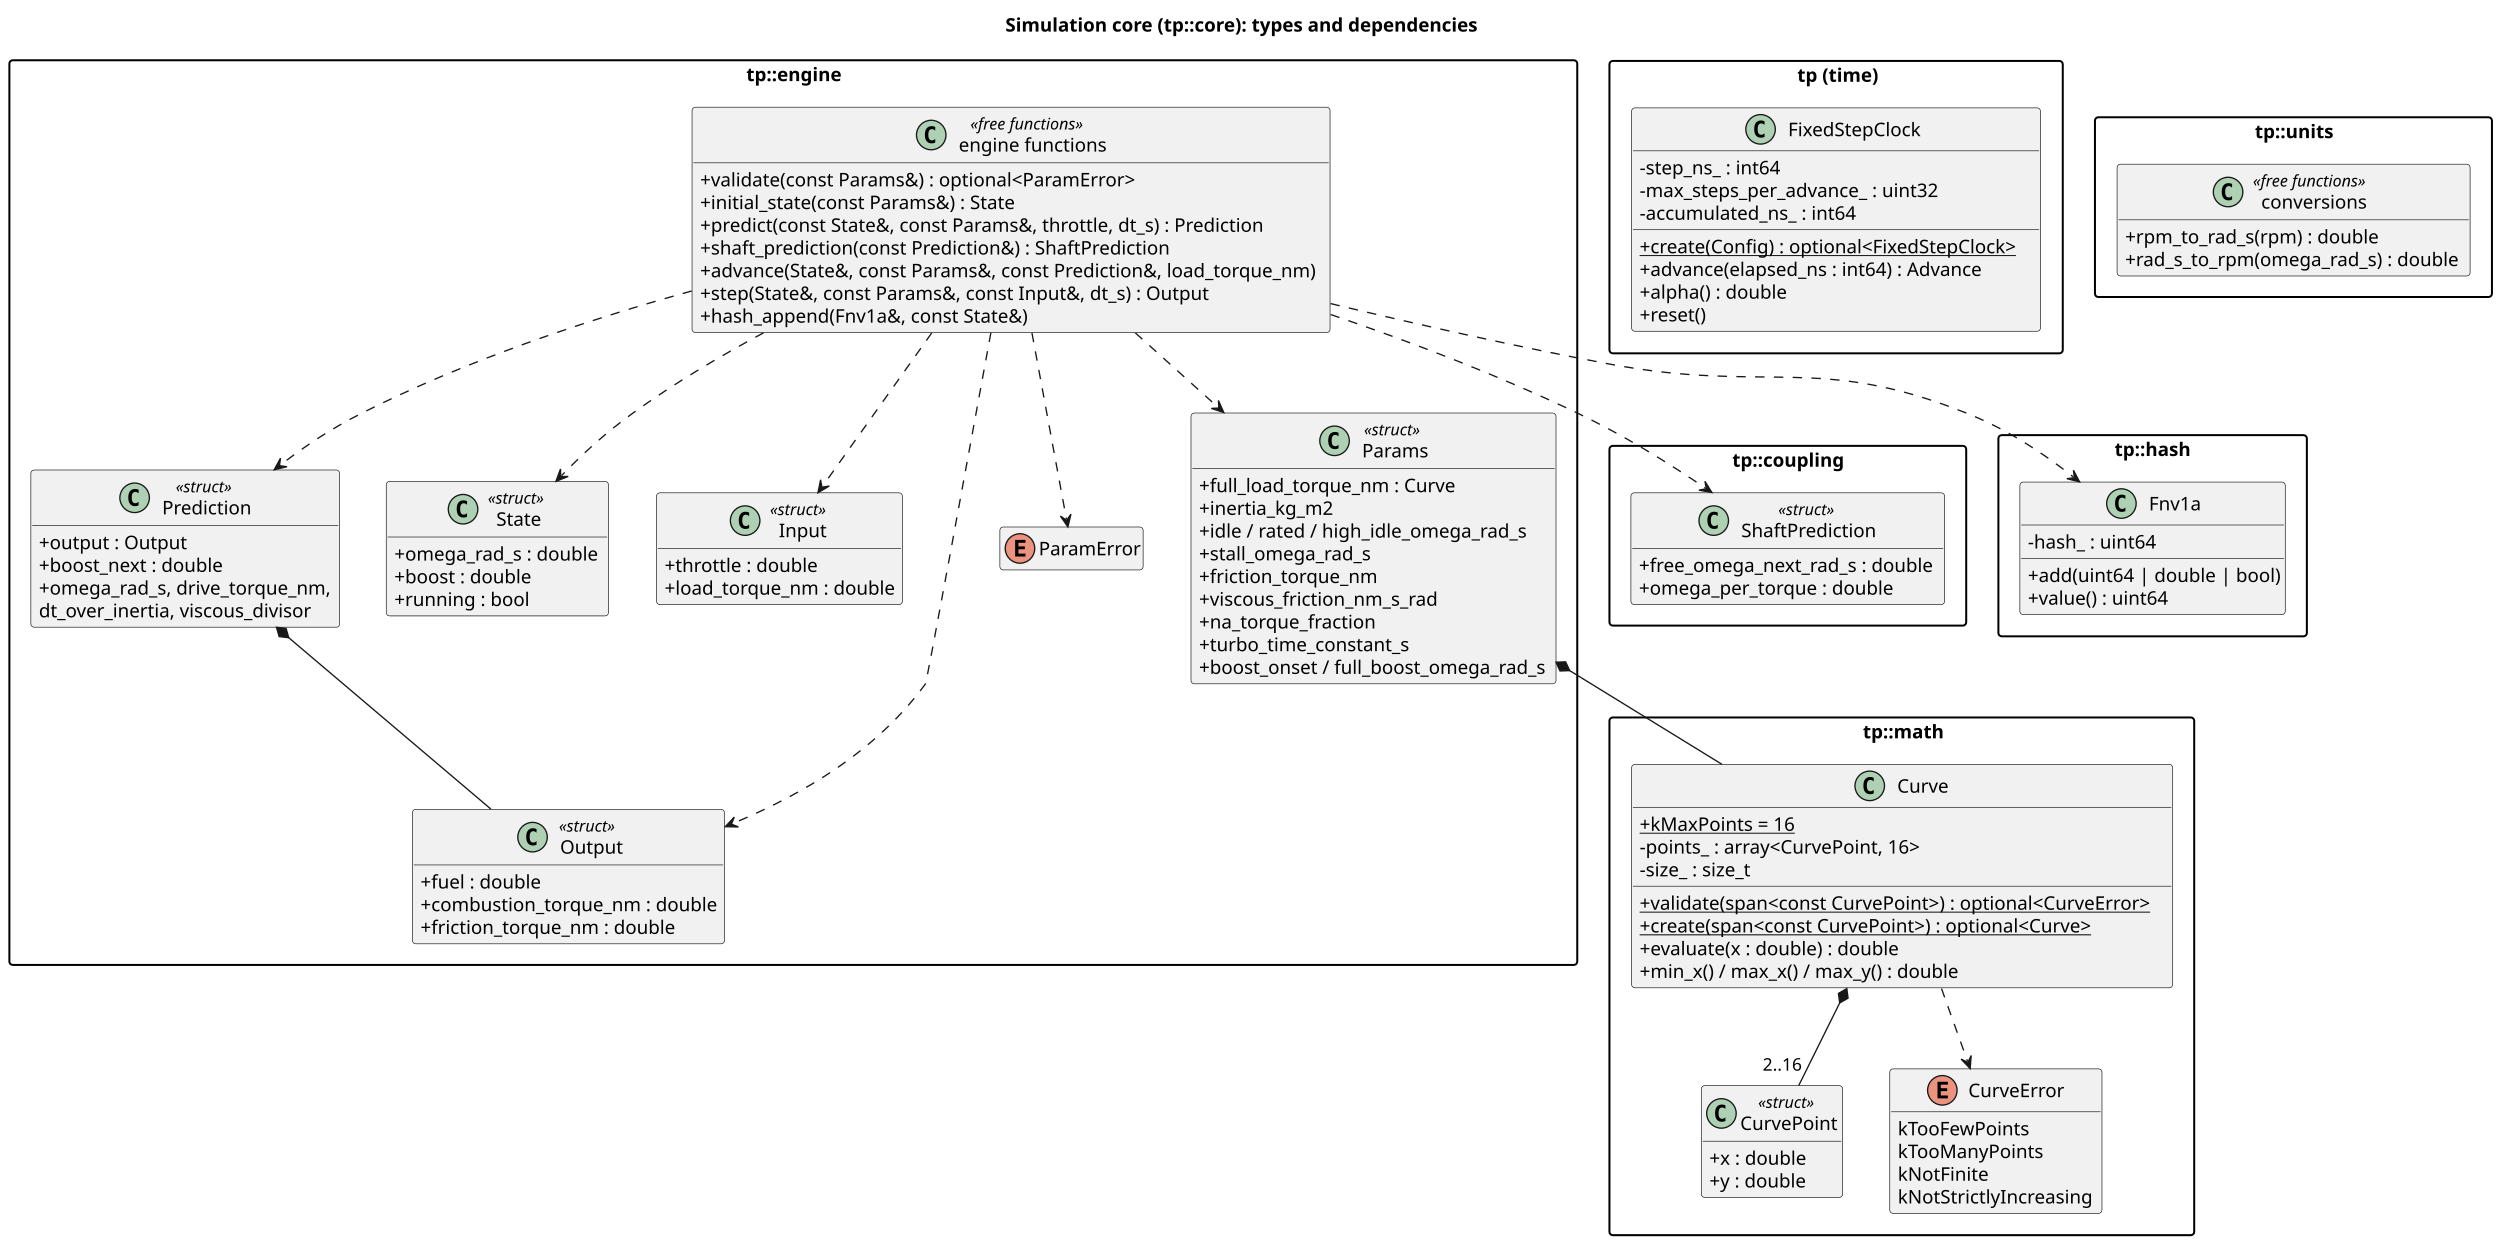
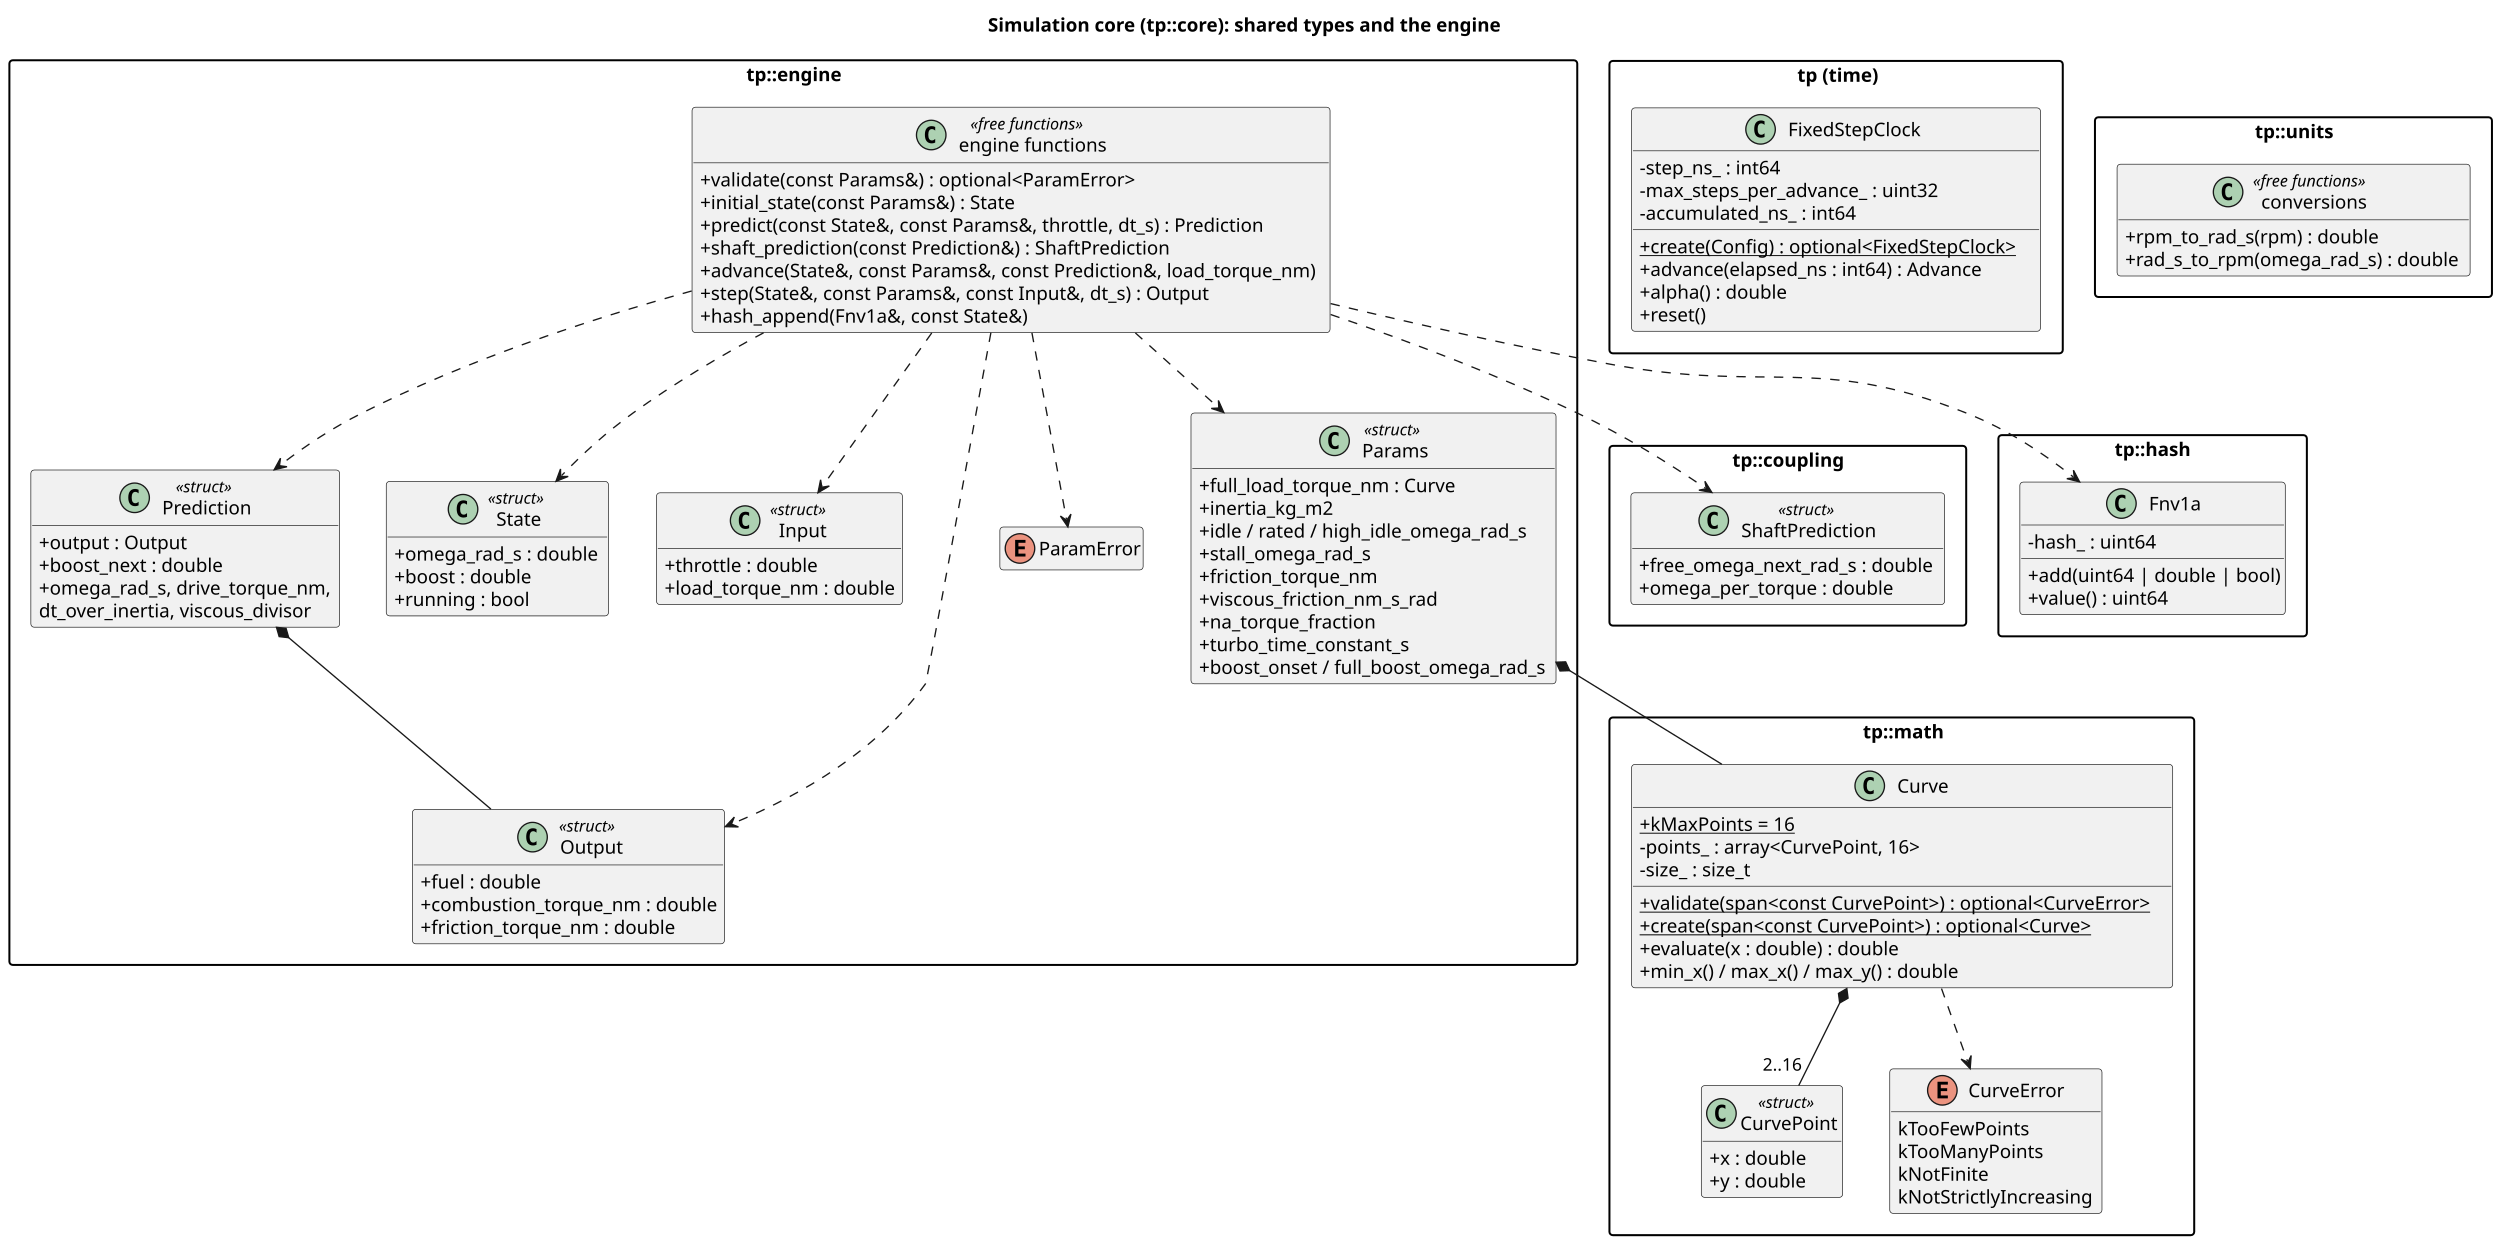
<svg xmlns="http://www.w3.org/2000/svg" contentStyleType="text/css" height="926px" preserveAspectRatio="none" style="width:1864px;height:926px;background:#FFFFFF;" version="1.1" viewBox="0 0 1864 926" width="1864px" zoomAndPan="magnify">
  <defs />
  <g>
-     <text fill="#000000" font-family="sans-serif" font-size="14" font-weight="bold" lengthAdjust="spacing" textLength="350.807" x="749.597" y="23.562">Simulation core (tp::core): types and dependencies</text>
+     <text fill="#000000" font-family="sans-serif" font-size="14" font-weight="bold" lengthAdjust="spacing" textLength="376.783" x="736.608" y="23.562">Simulation core (tp::core): shared types and the engine</text>
+     <g id="cluster_tp::coupling">
+       <rect fill="none" height="134" rx="2.5" ry="2.5" style="stroke:#000000;stroke-width:1.5;" width="266" x="1200" y="332.44" />
+       <text fill="#000000" font-family="sans-serif" font-size="14" font-weight="bold" lengthAdjust="spacing" textLength="82.817" x="1291.591" y="348.002">tp::coupling</text>
+     </g>
    <g id="cluster_tp::math">
      <rect fill="none" height="386" rx="2.5" ry="2.5" style="stroke:#000000;stroke-width:1.5;" width="436" x="1200" y="534.939" />
      <text fill="#000000" font-family="sans-serif" font-size="14" font-weight="bold" lengthAdjust="spacing" textLength="58.051" x="1388.975" y="550.502">tp::math</text>
    </g>
    <g id="cluster_tp::engine">
      <rect fill="none" height="674.5" rx="2.5" ry="2.5" style="stroke:#000000;stroke-width:1.5;" width="1169" x="7" y="44.94" />
      <text fill="#000000" font-family="sans-serif" font-size="14" font-weight="bold" lengthAdjust="spacing" textLength="70.055" x="556.473" y="60.502">tp::engine</text>
    </g>
-     <g id="cluster_tp::coupling">
-       <rect fill="none" height="134" rx="2.5" ry="2.5" style="stroke:#000000;stroke-width:1.5;" width="266" x="1200" y="332.44" />
-       <text fill="#000000" font-family="sans-serif" font-size="14" font-weight="bold" lengthAdjust="spacing" textLength="82.817" x="1291.591" y="348.002">tp::coupling</text>
-     </g>
    <g id="cluster_tp::hash">
      <rect fill="none" height="150" rx="2.5" ry="2.5" style="stroke:#000000;stroke-width:1.5;" width="230" x="1490" y="324.44" />
      <text fill="#000000" font-family="sans-serif" font-size="14" font-weight="bold" lengthAdjust="spacing" textLength="56.704" x="1576.648" y="340.002">tp::hash</text>
    </g>
    <g id="cluster_tp (time)">
      <rect fill="none" height="218" rx="2.5" ry="2.5" style="stroke:#000000;stroke-width:1.5;" width="338" x="1200" y="45.44" />
      <text fill="#000000" font-family="sans-serif" font-size="14" font-weight="bold" lengthAdjust="spacing" textLength="57.859" x="1340.07" y="61.002">tp (time)</text>
    </g>
    <g id="cluster_tp::units">
      <rect fill="none" height="134" rx="2.5" ry="2.5" style="stroke:#000000;stroke-width:1.5;" width="296" x="1562" y="87.439" />
      <text fill="#000000" font-family="sans-serif" font-size="14" font-weight="bold" lengthAdjust="spacing" textLength="57.497" x="1681.252" y="103.002">tp::units</text>
    </g>
+     <g id="elem_ShaftPrediction">
+       <rect codeLine="7" fill="#F1F1F1" height="83.338" id="ShaftPrediction" rx="2.5" ry="2.5" style="stroke:#181818;stroke-width:0.5;" width="233.874" x="1216" y="367.44" />
+       <ellipse cx="1277.759" cy="388.169" fill="#ADD1B2" rx="11" ry="11" style="stroke:#181818;stroke-width:1.0;" />
+       <path d="M1280.728,393.81 Q1280.15,394.106 1279.509,394.247 Q1278.869,394.403 1278.166,394.403 Q1275.666,394.403 1274.337,392.763 Q1273.025,391.106 1273.025,387.981 Q1273.025,384.856 1274.337,383.2 Q1275.666,381.544 1278.166,381.544 Q1278.869,381.544 1279.509,381.7 Q1280.166,381.856 1280.728,382.153 L1280.728,384.872 Q1280.103,384.294 1279.509,384.028 Q1278.916,383.747 1278.291,383.747 Q1276.947,383.747 1276.259,384.825 Q1275.572,385.888 1275.572,387.981 Q1275.572,390.075 1276.259,391.153 Q1276.947,392.216 1278.291,392.216 Q1278.916,392.216 1279.509,391.95 Q1280.103,391.669 1280.728,391.091 L1280.728,393.81 Z " fill="#000000" />
+       <text fill="#000000" font-family="sans-serif" font-size="12" font-style="italic" lengthAdjust="spacing" textLength="46.676" x="1325.849" y="384.065">«struct»</text>
+       <text fill="#000000" font-family="sans-serif" font-size="14" lengthAdjust="spacing" textLength="101.856" x="1298.259" y="400.522">ShaftPrediction</text>
+       <line style="stroke:#181818;stroke-width:0.5;" x1="1217" x2="1448.874" y1="408.898" y2="408.898" />
+       <text fill="#000000" font-family="sans-serif" font-size="14" lengthAdjust="spacing" textLength="221.874" x="1222" y="426.461">+free_omega_next_rad_s : double</text>
+       <text fill="#000000" font-family="sans-serif" font-size="14" lengthAdjust="spacing" textLength="189.841" x="1222" y="443.4">+omega_per_torque : double</text>
+     </g>
    <g id="elem_CurvePoint">
-       <rect codeLine="7" fill="#F1F1F1" height="83.338" id="CurvePoint" rx="2.5" ry="2.5" style="stroke:#181818;stroke-width:0.5;" width="105.384" x="1268.5" y="809.439" />
+       <rect codeLine="14" fill="#F1F1F1" height="83.338" id="CurvePoint" rx="2.5" ry="2.5" style="stroke:#181818;stroke-width:0.5;" width="105.384" x="1268.5" y="809.439" />
      <ellipse cx="1283.5" cy="830.169" fill="#ADD1B2" rx="11" ry="11" style="stroke:#181818;stroke-width:1.0;" />
      <path d="M1286.469,835.81 Q1285.891,836.106 1285.25,836.247 Q1284.609,836.403 1283.906,836.403 Q1281.406,836.403 1280.078,834.763 Q1278.766,833.106 1278.766,829.981 Q1278.766,826.856 1280.078,825.2 Q1281.406,823.544 1283.906,823.544 Q1284.609,823.544 1285.25,823.7 Q1285.906,823.856 1286.469,824.153 L1286.469,826.872 Q1285.844,826.294 1285.25,826.028 Q1284.656,825.747 1284.031,825.747 Q1282.688,825.747 1282,826.825 Q1281.312,827.888 1281.312,829.981 Q1281.312,832.075 1282,833.153 Q1282.688,834.216 1284.031,834.216 Q1284.656,834.216 1285.25,833.95 Q1285.844,833.669 1286.469,833.091 L1286.469,835.81 Z " fill="#000000" />
      <text fill="#000000" font-family="sans-serif" font-size="12" font-style="italic" lengthAdjust="spacing" textLength="46.676" x="1310.854" y="826.064">«struct»</text>
      <text fill="#000000" font-family="sans-serif" font-size="14" lengthAdjust="spacing" textLength="73.384" x="1297.5" y="842.521">CurvePoint</text>
      <line style="stroke:#181818;stroke-width:0.5;" x1="1269.5" x2="1372.884" y1="850.898" y2="850.898" />
      <text fill="#000000" font-family="sans-serif" font-size="14" lengthAdjust="spacing" textLength="74.184" x="1274.5" y="868.461">+x : double</text>
      <text fill="#000000" font-family="sans-serif" font-size="14" lengthAdjust="spacing" textLength="74.409" x="1274.5" y="885.4">+y : double</text>
    </g>
    <g id="elem_CurveError">
-       <rect codeLine="11" fill="#F1F1F1" height="107.758" id="CurveError" rx="2.5" ry="2.5" style="stroke:#181818;stroke-width:0.5;" width="158.227" x="1409" y="796.939" />
+       <rect codeLine="18" fill="#F1F1F1" height="107.758" id="CurveError" rx="2.5" ry="2.5" style="stroke:#181818;stroke-width:0.5;" width="158.227" x="1409" y="796.939" />
      <ellipse cx="1448.21" cy="812.939" fill="#EB937F" rx="11" ry="11" style="stroke:#181818;stroke-width:1.0;" />
      <path d="M1452.32,818.939 L1444.601,818.939 L1444.601,806.549 L1452.32,806.549 L1452.32,808.705 L1447.054,808.705 L1447.054,811.377 L1451.82,811.377 L1451.82,813.533 L1447.054,813.533 L1447.054,816.783 L1452.32,816.783 L1452.32,818.939 Z " fill="#000000" />
      <text fill="#000000" font-family="sans-serif" font-size="14" lengthAdjust="spacing" textLength="72.427" x="1467.59" y="818.032">CurveError</text>
      <line style="stroke:#181818;stroke-width:0.5;" x1="1410" x2="1566.227" y1="828.939" y2="828.939" />
      <text fill="#000000" font-family="sans-serif" font-size="14" lengthAdjust="spacing" textLength="102.361" x="1415" y="846.502">kTooFewPoints</text>
      <text fill="#000000" font-family="sans-serif" font-size="14" lengthAdjust="spacing" textLength="111.125" x="1415" y="863.441">kTooManyPoints</text>
      <text fill="#000000" font-family="sans-serif" font-size="14" lengthAdjust="spacing" textLength="67.266" x="1415" y="880.381">kNotFinite</text>
      <text fill="#000000" font-family="sans-serif" font-size="14" lengthAdjust="spacing" textLength="146.227" x="1415" y="897.32">kNotStrictlyIncreasing</text>
    </g>
    <g id="elem_Curve">
-       <rect codeLine="17" fill="#F1F1F1" height="166.576" id="Curve" rx="2.5" ry="2.5" style="stroke:#181818;stroke-width:0.5;" width="403.453" x="1216.5" y="569.939" />
+       <rect codeLine="24" fill="#F1F1F1" height="166.576" id="Curve" rx="2.5" ry="2.5" style="stroke:#181818;stroke-width:0.5;" width="403.453" x="1216.5" y="569.939" />
      <ellipse cx="1394.074" cy="585.939" fill="#ADD1B2" rx="11" ry="11" style="stroke:#181818;stroke-width:1.0;" />
      <path d="M1397.043,591.58 Q1396.464,591.877 1395.824,592.018 Q1395.183,592.174 1394.48,592.174 Q1391.98,592.174 1390.652,590.533 Q1389.339,588.877 1389.339,585.752 Q1389.339,582.627 1390.652,580.971 Q1391.98,579.314 1394.48,579.314 Q1395.183,579.314 1395.824,579.471 Q1396.48,579.627 1397.043,579.924 L1397.043,582.643 Q1396.418,582.064 1395.824,581.799 Q1395.23,581.518 1394.605,581.518 Q1393.261,581.518 1392.574,582.596 Q1391.886,583.658 1391.886,585.752 Q1391.886,587.846 1392.574,588.924 Q1393.261,589.986 1394.605,589.986 Q1395.23,589.986 1395.824,589.721 Q1396.418,589.439 1397.043,588.861 L1397.043,591.58 Z " fill="#000000" />
      <text fill="#000000" font-family="sans-serif" font-size="14" lengthAdjust="spacing" textLength="39.806" x="1414.574" y="591.032">Curve</text>
      <line style="stroke:#181818;stroke-width:0.5;" x1="1217.5" x2="1618.953" y1="601.939" y2="601.939" />
      <text fill="#000000" font-family="sans-serif" font-size="14" lengthAdjust="spacing" text-decoration="underline" textLength="117.578" x="1222.5" y="619.502">+kMaxPoints = 16</text>
      <text fill="#000000" font-family="sans-serif" font-size="14" lengthAdjust="spacing" textLength="213.719" x="1222.5" y="636.441">-points_ : array&lt;CurvePoint, 16&gt;</text>
      <text fill="#000000" font-family="sans-serif" font-size="14" lengthAdjust="spacing" textLength="89.045" x="1222.5" y="653.381">-size_ : size_t</text>
      <line style="stroke:#181818;stroke-width:0.5;" x1="1217.5" x2="1618.953" y1="660.758" y2="660.758" />
      <text fill="#000000" font-family="sans-serif" font-size="14" lengthAdjust="spacing" text-decoration="underline" textLength="391.453" x="1222.5" y="678.32">+validate(span&lt;const CurvePoint&gt;) : optional&lt;CurveError&gt;</text>
      <text fill="#000000" font-family="sans-serif" font-size="14" lengthAdjust="spacing" text-decoration="underline" textLength="349.18" x="1222.5" y="695.26">+create(span&lt;const CurvePoint&gt;) : optional&lt;Curve&gt;</text>
      <text fill="#000000" font-family="sans-serif" font-size="14" lengthAdjust="spacing" textLength="197.839" x="1222.5" y="712.199">+evaluate(x : double) : double</text>
      <text fill="#000000" font-family="sans-serif" font-size="14" lengthAdjust="spacing" textLength="244.788" x="1222.5" y="729.139">+min_x() / max_x() / max_y() : double</text>
    </g>
    <g id="elem_Params">
-       <rect codeLine="31" fill="#F1F1F1" height="201.914" id="Params" rx="2.5" ry="2.5" style="stroke:#181818;stroke-width:0.5;" width="272.169" x="888" y="307.94" />
+       <rect codeLine="38" fill="#F1F1F1" height="201.914" id="Params" rx="2.5" ry="2.5" style="stroke:#181818;stroke-width:0.5;" width="272.169" x="888" y="307.94" />
      <ellipse cx="995.04" cy="328.669" fill="#ADD1B2" rx="11" ry="11" style="stroke:#181818;stroke-width:1.0;" />
      <path d="M998.009,334.31 Q997.431,334.606 996.79,334.747 Q996.15,334.903 995.447,334.903 Q992.947,334.903 991.619,333.263 Q990.306,331.606 990.306,328.481 Q990.306,325.356 991.619,323.7 Q992.947,322.044 995.447,322.044 Q996.15,322.044 996.79,322.2 Q997.447,322.356 998.009,322.653 L998.009,325.372 Q997.384,324.794 996.79,324.528 Q996.197,324.247 995.572,324.247 Q994.228,324.247 993.54,325.325 Q992.853,326.388 992.853,328.481 Q992.853,330.575 993.54,331.653 Q994.228,332.716 995.572,332.716 Q996.197,332.716 996.79,332.45 Q997.384,332.169 998.009,331.591 L998.009,334.31 Z " fill="#000000" />
      <text fill="#000000" font-family="sans-serif" font-size="12" font-style="italic" lengthAdjust="spacing" textLength="46.676" x="1016.997" y="324.565">«struct»</text>
      <text fill="#000000" font-family="sans-serif" font-size="14" lengthAdjust="spacing" textLength="49.588" x="1015.54" y="341.022">Params</text>
      <line style="stroke:#181818;stroke-width:0.5;" x1="889" x2="1159.169" y1="349.398" y2="349.398" />
      <text fill="#000000" font-family="sans-serif" font-size="14" lengthAdjust="spacing" textLength="192.384" x="894" y="366.961">+full_load_torque_nm : Curve</text>
      <text fill="#000000" font-family="sans-serif" font-size="14" lengthAdjust="spacing" textLength="100.03" x="894" y="383.9">+inertia_kg_m2</text>
      <text fill="#000000" font-family="sans-serif" font-size="14" lengthAdjust="spacing" textLength="245.014" x="894" y="400.84">+idle / rated / high_idle_omega_rad_s</text>
      <text fill="#000000" font-family="sans-serif" font-size="14" lengthAdjust="spacing" textLength="129.391" x="894" y="417.779">+stall_omega_rad_s</text>
      <text fill="#000000" font-family="sans-serif" font-size="14" lengthAdjust="spacing" textLength="132.303" x="894" y="434.719">+friction_torque_nm</text>
      <text fill="#000000" font-family="sans-serif" font-size="14" lengthAdjust="spacing" textLength="181.617" x="894" y="451.658">+viscous_friction_nm_s_rad</text>
      <text fill="#000000" font-family="sans-serif" font-size="14" lengthAdjust="spacing" textLength="132.371" x="894" y="468.598">+na_torque_fraction</text>
      <text fill="#000000" font-family="sans-serif" font-size="14" lengthAdjust="spacing" textLength="156.645" x="894" y="485.537">+turbo_time_constant_s</text>
      <text fill="#000000" font-family="sans-serif" font-size="14" lengthAdjust="spacing" textLength="260.169" x="894" y="502.477">+boost_onset / full_boost_omega_rad_s</text>
    </g>
    <g id="elem_State">
-       <rect codeLine="42" fill="#F1F1F1" height="100.277" id="State" rx="2.5" ry="2.5" style="stroke:#181818;stroke-width:0.5;" width="165.672" x="288" y="358.94" />
+       <rect codeLine="49" fill="#F1F1F1" height="100.277" id="State" rx="2.5" ry="2.5" style="stroke:#181818;stroke-width:0.5;" width="165.672" x="288" y="358.94" />
      <ellipse cx="345.248" cy="379.669" fill="#ADD1B2" rx="11" ry="11" style="stroke:#181818;stroke-width:1.0;" />
      <path d="M348.217,385.31 Q347.639,385.606 346.998,385.747 Q346.357,385.903 345.654,385.903 Q343.154,385.903 341.826,384.263 Q340.514,382.606 340.514,379.481 Q340.514,376.356 341.826,374.7 Q343.154,373.044 345.654,373.044 Q346.357,373.044 346.998,373.2 Q347.654,373.356 348.217,373.653 L348.217,376.372 Q347.592,375.794 346.998,375.528 Q346.404,375.247 345.779,375.247 Q344.435,375.247 343.748,376.325 Q343.06,377.388 343.06,379.481 Q343.06,381.575 343.748,382.653 Q344.435,383.716 345.779,383.716 Q346.404,383.716 346.998,383.45 Q347.592,383.169 348.217,382.591 L348.217,385.31 Z " fill="#000000" />
      <text fill="#000000" font-family="sans-serif" font-size="12" font-style="italic" lengthAdjust="spacing" textLength="46.676" x="363.748" y="375.565">«struct»</text>
      <text fill="#000000" font-family="sans-serif" font-size="14" lengthAdjust="spacing" textLength="34.166" x="370.003" y="392.022">State</text>
      <line style="stroke:#181818;stroke-width:0.5;" x1="289" x2="452.672" y1="400.398" y2="400.398" />
      <text fill="#000000" font-family="sans-serif" font-size="14" lengthAdjust="spacing" textLength="153.672" x="294" y="417.961">+omega_rad_s : double</text>
      <text fill="#000000" font-family="sans-serif" font-size="14" lengthAdjust="spacing" textLength="103.872" x="294" y="434.9">+boost : double</text>
      <text fill="#000000" font-family="sans-serif" font-size="14" lengthAdjust="spacing" textLength="100.263" x="294" y="451.84">+running : bool</text>
    </g>
    <g id="elem_Input">
-       <rect codeLine="47" fill="#F1F1F1" height="83.338" id="Input" rx="2.5" ry="2.5" style="stroke:#181818;stroke-width:0.5;" width="183.322" x="489.5" y="367.44" />
+       <rect codeLine="54" fill="#F1F1F1" height="83.338" id="Input" rx="2.5" ry="2.5" style="stroke:#181818;stroke-width:0.5;" width="183.322" x="489.5" y="367.44" />
      <ellipse cx="555.573" cy="388.169" fill="#ADD1B2" rx="11" ry="11" style="stroke:#181818;stroke-width:1.0;" />
      <path d="M558.542,393.81 Q557.964,394.106 557.323,394.247 Q556.683,394.403 555.98,394.403 Q553.48,394.403 552.151,392.763 Q550.839,391.106 550.839,387.981 Q550.839,384.856 552.151,383.2 Q553.48,381.544 555.98,381.544 Q556.683,381.544 557.323,381.7 Q557.98,381.856 558.542,382.153 L558.542,384.872 Q557.917,384.294 557.323,384.028 Q556.73,383.747 556.105,383.747 Q554.761,383.747 554.073,384.825 Q553.386,385.888 553.386,387.981 Q553.386,390.075 554.073,391.153 Q554.761,392.216 556.105,392.216 Q556.73,392.216 557.323,391.95 Q557.917,391.669 558.542,391.091 L558.542,393.81 Z " fill="#000000" />
      <text fill="#000000" font-family="sans-serif" font-size="12" font-style="italic" lengthAdjust="spacing" textLength="46.676" x="574.073" y="384.065">«struct»</text>
      <text fill="#000000" font-family="sans-serif" font-size="14" lengthAdjust="spacing" textLength="33.462" x="580.68" y="400.522">Input</text>
      <line style="stroke:#181818;stroke-width:0.5;" x1="490.5" x2="671.822" y1="408.898" y2="408.898" />
      <text fill="#000000" font-family="sans-serif" font-size="14" lengthAdjust="spacing" textLength="113.777" x="495.5" y="426.461">+throttle : double</text>
      <text fill="#000000" font-family="sans-serif" font-size="14" lengthAdjust="spacing" textLength="171.322" x="495.5" y="443.4">+load_torque_nm : double</text>
    </g>
    <g id="elem_Output">
-       <rect codeLine="51" fill="#F1F1F1" height="100.277" id="Output" rx="2.5" ry="2.5" style="stroke:#181818;stroke-width:0.5;" width="232.637" x="307.5" y="603.439" />
+       <rect codeLine="58" fill="#F1F1F1" height="100.277" id="Output" rx="2.5" ry="2.5" style="stroke:#181818;stroke-width:0.5;" width="232.637" x="307.5" y="603.439" />
      <ellipse cx="397.071" cy="624.169" fill="#ADD1B2" rx="11" ry="11" style="stroke:#181818;stroke-width:1.0;" />
      <path d="M400.04,629.81 Q399.462,630.106 398.821,630.247 Q398.181,630.403 397.478,630.403 Q394.978,630.403 393.649,628.763 Q392.337,627.106 392.337,623.981 Q392.337,620.856 393.649,619.2 Q394.978,617.544 397.478,617.544 Q398.181,617.544 398.821,617.7 Q399.478,617.856 400.04,618.153 L400.04,620.872 Q399.415,620.294 398.821,620.028 Q398.228,619.747 397.603,619.747 Q396.259,619.747 395.571,620.825 Q394.884,621.888 394.884,623.981 Q394.884,626.075 395.571,627.153 Q396.259,628.216 397.603,628.216 Q398.228,628.216 398.821,627.95 Q399.415,627.669 400.04,627.091 L400.04,629.81 Z " fill="#000000" />
      <text fill="#000000" font-family="sans-serif" font-size="12" font-style="italic" lengthAdjust="spacing" textLength="46.676" x="416.731" y="620.064">«struct»</text>
      <text fill="#000000" font-family="sans-serif" font-size="14" lengthAdjust="spacing" textLength="44.994" x="417.571" y="636.521">Output</text>
      <line style="stroke:#181818;stroke-width:0.5;" x1="308.5" x2="539.137" y1="644.898" y2="644.898" />
      <text fill="#000000" font-family="sans-serif" font-size="14" lengthAdjust="spacing" textLength="91.554" x="313.5" y="662.461">+fuel : double</text>
      <text fill="#000000" font-family="sans-serif" font-size="14" lengthAdjust="spacing" textLength="220.637" x="313.5" y="679.4">+combustion_torque_nm : double</text>
      <text fill="#000000" font-family="sans-serif" font-size="14" lengthAdjust="spacing" textLength="189.581" x="313.5" y="696.34">+friction_torque_nm : double</text>
    </g>
    <g id="elem_ParamError">
-       <rect codeLine="56" fill="#F1F1F1" height="32" id="ParamError" rx="2.5" ry="2.5" style="stroke:#181818;stroke-width:0.5;" width="106.819" x="745.5" y="392.94" />
+       <rect codeLine="63" fill="#F1F1F1" height="32" id="ParamError" rx="2.5" ry="2.5" style="stroke:#181818;stroke-width:0.5;" width="106.819" x="745.5" y="392.94" />
      <ellipse cx="760.5" cy="408.94" fill="#EB937F" rx="11" ry="11" style="stroke:#181818;stroke-width:1.0;" />
      <path d="M764.609,414.94 L756.891,414.94 L756.891,402.549 L764.609,402.549 L764.609,404.705 L759.344,404.705 L759.344,407.377 L764.109,407.377 L764.109,409.533 L759.344,409.533 L759.344,412.783 L764.609,412.783 L764.609,414.94 Z " fill="#000000" />
      <text fill="#000000" font-family="sans-serif" font-size="14" lengthAdjust="spacing" textLength="74.819" x="774.5" y="414.032">ParamError</text>
    </g>
    <g id="elem_Prediction">
-       <rect codeLine="57" fill="#F1F1F1" height="117.217" id="Prediction" rx="2.5" ry="2.5" style="stroke:#181818;stroke-width:0.5;" width="230.224" x="23" y="350.44" />
+       <rect codeLine="64" fill="#F1F1F1" height="117.217" id="Prediction" rx="2.5" ry="2.5" style="stroke:#181818;stroke-width:0.5;" width="230.224" x="23" y="350.44" />
      <ellipse cx="100.376" cy="371.169" fill="#ADD1B2" rx="11" ry="11" style="stroke:#181818;stroke-width:1.0;" />
      <path d="M103.345,376.81 Q102.767,377.106 102.126,377.247 Q101.485,377.403 100.782,377.403 Q98.282,377.403 96.954,375.763 Q95.642,374.106 95.642,370.981 Q95.642,367.856 96.954,366.2 Q98.282,364.544 100.782,364.544 Q101.485,364.544 102.126,364.7 Q102.782,364.856 103.345,365.153 L103.345,367.872 Q102.72,367.294 102.126,367.028 Q101.532,366.747 100.907,366.747 Q99.564,366.747 98.876,367.825 Q98.189,368.888 98.189,370.981 Q98.189,373.075 98.876,374.153 Q99.564,375.216 100.907,375.216 Q101.532,375.216 102.126,374.95 Q102.72,374.669 103.345,374.091 L103.345,376.81 Z " fill="#000000" />
      <text fill="#000000" font-family="sans-serif" font-size="12" font-style="italic" lengthAdjust="spacing" textLength="46.676" x="131.024" y="367.065">«struct»</text>
      <text fill="#000000" font-family="sans-serif" font-size="14" lengthAdjust="spacing" textLength="66.972" x="120.876" y="383.522">Prediction</text>
      <line style="stroke:#181818;stroke-width:0.5;" x1="24" x2="252.224" y1="391.898" y2="391.898" />
      <text fill="#000000" font-family="sans-serif" font-size="14" lengthAdjust="spacing" textLength="108.849" x="29" y="409.461">+output : Output</text>
      <text fill="#000000" font-family="sans-serif" font-size="14" lengthAdjust="spacing" textLength="138.913" x="29" y="426.4">+boost_next : double</text>
      <text fill="#000000" font-family="sans-serif" font-size="14" lengthAdjust="spacing" textLength="218.224" x="29" y="443.34">+omega_rad_s, drive_torque_nm,</text>
      <text fill="#000000" font-family="sans-serif" font-size="14" lengthAdjust="spacing" textLength="205.885" x="29" y="460.279">dt_over_inertia, viscous_divisor</text>
    </g>
    <g id="elem_EngineFns">
-       <rect codeLine="63" fill="#F1F1F1" height="168.035" id="EngineFns" rx="2.5" ry="2.5" style="stroke:#181818;stroke-width:0.5;" width="475.682" x="516" y="79.939" />
+       <rect codeLine="70" fill="#F1F1F1" height="168.035" id="EngineFns" rx="2.5" ry="2.5" style="stroke:#181818;stroke-width:0.5;" width="475.682" x="516" y="79.939" />
      <ellipse cx="694.322" cy="100.669" fill="#ADD1B2" rx="11" ry="11" style="stroke:#181818;stroke-width:1.0;" />
      <path d="M697.291,106.31 Q696.713,106.606 696.072,106.747 Q695.432,106.903 694.729,106.903 Q692.229,106.903 690.9,105.263 Q689.588,103.606 689.588,100.481 Q689.588,97.356 690.9,95.7 Q692.229,94.044 694.729,94.044 Q695.432,94.044 696.072,94.2 Q696.729,94.356 697.291,94.653 L697.291,97.372 Q696.666,96.794 696.072,96.528 Q695.479,96.247 694.854,96.247 Q693.51,96.247 692.822,97.325 Q692.135,98.388 692.135,100.481 Q692.135,102.575 692.822,103.653 Q693.51,104.716 694.854,104.716 Q695.479,104.716 696.072,104.45 Q696.666,104.169 697.291,103.591 L697.291,106.31 Z " fill="#000000" />
      <text fill="#000000" font-family="sans-serif" font-size="12" font-style="italic" lengthAdjust="spacing" textLength="93.188" x="723.497" y="96.564">«free functions»</text>
      <text fill="#000000" font-family="sans-serif" font-size="14" lengthAdjust="spacing" textLength="110.537" x="714.822" y="113.022">engine functions</text>
      <line style="stroke:#181818;stroke-width:0.5;" x1="517" x2="990.682" y1="121.398" y2="121.398" />
      <text fill="#000000" font-family="sans-serif" font-size="14" lengthAdjust="spacing" textLength="328.446" x="522" y="138.961">+validate(const Params&amp;) : optional&lt;ParamError&gt;</text>
      <text fill="#000000" font-family="sans-serif" font-size="14" lengthAdjust="spacing" textLength="237.959" x="522" y="155.9">+initial_state(const Params&amp;) : State</text>
      <text fill="#000000" font-family="sans-serif" font-size="14" lengthAdjust="spacing" textLength="425.906" x="522" y="172.84">+predict(const State&amp;, const Params&amp;, throttle, dt_s) : Prediction</text>
      <text fill="#000000" font-family="sans-serif" font-size="14" lengthAdjust="spacing" textLength="356.077" x="522" y="189.779">+shaft_prediction(const Prediction&amp;) : ShaftPrediction</text>
      <text fill="#000000" font-family="sans-serif" font-size="14" lengthAdjust="spacing" textLength="463.682" x="522" y="206.719">+advance(State&amp;, const Params&amp;, const Prediction&amp;, load_torque_nm)</text>
      <text fill="#000000" font-family="sans-serif" font-size="14" lengthAdjust="spacing" textLength="381.329" x="522" y="223.658">+step(State&amp;, const Params&amp;, const Input&amp;, dt_s) : Output</text>
      <text fill="#000000" font-family="sans-serif" font-size="14" lengthAdjust="spacing" textLength="246.381" x="522" y="240.598">+hash_append(Fnv1a&amp;, const State&amp;)</text>
    </g>
-     <g id="elem_ShaftPrediction">
-       <rect codeLine="83" fill="#F1F1F1" height="83.338" id="ShaftPrediction" rx="2.5" ry="2.5" style="stroke:#181818;stroke-width:0.5;" width="233.874" x="1216" y="367.44" />
-       <ellipse cx="1277.759" cy="388.169" fill="#ADD1B2" rx="11" ry="11" style="stroke:#181818;stroke-width:1.0;" />
-       <path d="M1280.728,393.81 Q1280.15,394.106 1279.509,394.247 Q1278.869,394.403 1278.166,394.403 Q1275.666,394.403 1274.337,392.763 Q1273.025,391.106 1273.025,387.981 Q1273.025,384.856 1274.337,383.2 Q1275.666,381.544 1278.166,381.544 Q1278.869,381.544 1279.509,381.7 Q1280.166,381.856 1280.728,382.153 L1280.728,384.872 Q1280.103,384.294 1279.509,384.028 Q1278.916,383.747 1278.291,383.747 Q1276.947,383.747 1276.259,384.825 Q1275.572,385.888 1275.572,387.981 Q1275.572,390.075 1276.259,391.153 Q1276.947,392.216 1278.291,392.216 Q1278.916,392.216 1279.509,391.95 Q1280.103,391.669 1280.728,391.091 L1280.728,393.81 Z " fill="#000000" />
-       <text fill="#000000" font-family="sans-serif" font-size="12" font-style="italic" lengthAdjust="spacing" textLength="46.676" x="1325.849" y="384.065">«struct»</text>
-       <text fill="#000000" font-family="sans-serif" font-size="14" lengthAdjust="spacing" textLength="101.856" x="1298.259" y="400.522">ShaftPrediction</text>
-       <line style="stroke:#181818;stroke-width:0.5;" x1="1217" x2="1448.874" y1="408.898" y2="408.898" />
-       <text fill="#000000" font-family="sans-serif" font-size="14" lengthAdjust="spacing" textLength="221.874" x="1222" y="426.461">+free_omega_next_rad_s : double</text>
-       <text fill="#000000" font-family="sans-serif" font-size="14" lengthAdjust="spacing" textLength="189.841" x="1222" y="443.4">+omega_per_torque : double</text>
-     </g>
    <g id="elem_Fnv1a">
-       <rect codeLine="91" fill="#F1F1F1" height="98.818" id="Fnv1a" rx="2.5" ry="2.5" style="stroke:#181818;stroke-width:0.5;" width="197.91" x="1506" y="359.44" />
+       <rect codeLine="93" fill="#F1F1F1" height="98.818" id="Fnv1a" rx="2.5" ry="2.5" style="stroke:#181818;stroke-width:0.5;" width="197.91" x="1506" y="359.44" />
      <ellipse cx="1581.725" cy="375.44" fill="#ADD1B2" rx="11" ry="11" style="stroke:#181818;stroke-width:1.0;" />
      <path d="M1584.694,381.08 Q1584.116,381.377 1583.475,381.518 Q1582.834,381.674 1582.131,381.674 Q1579.631,381.674 1578.303,380.033 Q1576.991,378.377 1576.991,375.252 Q1576.991,372.127 1578.303,370.471 Q1579.631,368.815 1582.131,368.815 Q1582.834,368.815 1583.475,368.971 Q1584.131,369.127 1584.694,369.424 L1584.694,372.143 Q1584.069,371.565 1583.475,371.299 Q1582.881,371.018 1582.256,371.018 Q1580.913,371.018 1580.225,372.096 Q1579.538,373.158 1579.538,375.252 Q1579.538,377.346 1580.225,378.424 Q1580.913,379.486 1582.256,379.486 Q1582.881,379.486 1583.475,379.221 Q1584.069,378.94 1584.694,378.361 L1584.694,381.08 Z " fill="#000000" />
      <text fill="#000000" font-family="sans-serif" font-size="14" lengthAdjust="spacing" textLength="37.96" x="1602.225" y="380.532">Fnv1a</text>
      <line style="stroke:#181818;stroke-width:0.5;" x1="1507" x2="1702.91" y1="391.44" y2="391.44" />
      <text fill="#000000" font-family="sans-serif" font-size="14" lengthAdjust="spacing" textLength="98.786" x="1512" y="409.002">-hash_ : uint64</text>
      <line style="stroke:#181818;stroke-width:0.5;" x1="1507" x2="1702.91" y1="416.379" y2="416.379" />
      <text fill="#000000" font-family="sans-serif" font-size="14" lengthAdjust="spacing" textLength="185.91" x="1512" y="433.941">+add(uint64 | double | bool)</text>
      <text fill="#000000" font-family="sans-serif" font-size="14" lengthAdjust="spacing" textLength="109.19" x="1512" y="450.881">+value() : uint64</text>
    </g>
    <g id="elem_FixedStepClock">
-       <rect codeLine="100" fill="#F1F1F1" height="166.576" id="FixedStepClock" rx="2.5" ry="2.5" style="stroke:#181818;stroke-width:0.5;" width="304.872" x="1216.5" y="80.439" />
+       <rect codeLine="102" fill="#F1F1F1" height="166.576" id="FixedStepClock" rx="2.5" ry="2.5" style="stroke:#181818;stroke-width:0.5;" width="304.872" x="1216.5" y="80.439" />
      <ellipse cx="1312.675" cy="96.439" fill="#ADD1B2" rx="11" ry="11" style="stroke:#181818;stroke-width:1.0;" />
      <path d="M1315.644,102.08 Q1315.065,102.377 1314.425,102.518 Q1313.784,102.674 1313.081,102.674 Q1310.581,102.674 1309.253,101.033 Q1307.94,99.377 1307.94,96.252 Q1307.94,93.127 1309.253,91.471 Q1310.581,89.814 1313.081,89.814 Q1313.784,89.814 1314.425,89.971 Q1315.081,90.127 1315.644,90.424 L1315.644,93.143 Q1315.019,92.564 1314.425,92.299 Q1313.831,92.018 1313.206,92.018 Q1311.862,92.018 1311.175,93.096 Q1310.487,94.158 1310.487,96.252 Q1310.487,98.346 1311.175,99.424 Q1311.862,100.486 1313.206,100.486 Q1313.831,100.486 1314.425,100.221 Q1315.019,99.939 1315.644,99.361 L1315.644,102.08 Z " fill="#000000" />
      <text fill="#000000" font-family="sans-serif" font-size="14" lengthAdjust="spacing" textLength="104.022" x="1333.175" y="101.532">FixedStepClock</text>
      <line style="stroke:#181818;stroke-width:0.5;" x1="1217.5" x2="1520.372" y1="112.439" y2="112.439" />
      <text fill="#000000" font-family="sans-serif" font-size="14" lengthAdjust="spacing" textLength="109.45" x="1222.5" y="130.002">-step_ns_ : int64</text>
      <text fill="#000000" font-family="sans-serif" font-size="14" lengthAdjust="spacing" textLength="228.054" x="1222.5" y="146.941">-max_steps_per_advance_ : uint32</text>
      <text fill="#000000" font-family="sans-serif" font-size="14" lengthAdjust="spacing" textLength="165.99" x="1222.5" y="163.881">-accumulated_ns_ : int64</text>
      <line style="stroke:#181818;stroke-width:0.5;" x1="1217.5" x2="1520.372" y1="171.258" y2="171.258" />
      <text fill="#000000" font-family="sans-serif" font-size="14" lengthAdjust="spacing" text-decoration="underline" textLength="292.872" x="1222.5" y="188.82">+create(Config) : optional&lt;FixedStepClock&gt;</text>
      <text fill="#000000" font-family="sans-serif" font-size="14" lengthAdjust="spacing" textLength="266.403" x="1222.5" y="205.76">+advance(elapsed_ns : int64) : Advance</text>
      <text fill="#000000" font-family="sans-serif" font-size="14" lengthAdjust="spacing" textLength="112.718" x="1222.5" y="222.699">+alpha() : double</text>
      <text fill="#000000" font-family="sans-serif" font-size="14" lengthAdjust="spacing" textLength="53.04" x="1222.5" y="239.639">+reset()</text>
    </g>
    <g id="elem_Units">
-       <rect codeLine="112" fill="#F1F1F1" height="83.338" id="Units" rx="2.5" ry="2.5" style="stroke:#181818;stroke-width:0.5;" width="263.214" x="1578.5" y="122.439" />
+       <rect codeLine="114" fill="#F1F1F1" height="83.338" id="Units" rx="2.5" ry="2.5" style="stroke:#181818;stroke-width:0.5;" width="263.214" x="1578.5" y="122.439" />
      <ellipse cx="1661.263" cy="143.169" fill="#ADD1B2" rx="11" ry="11" style="stroke:#181818;stroke-width:1.0;" />
      <path d="M1664.232,148.81 Q1663.654,149.106 1663.013,149.247 Q1662.373,149.403 1661.669,149.403 Q1659.169,149.403 1657.841,147.763 Q1656.529,146.106 1656.529,142.981 Q1656.529,139.856 1657.841,138.2 Q1659.169,136.544 1661.669,136.544 Q1662.373,136.544 1663.013,136.7 Q1663.669,136.856 1664.232,137.153 L1664.232,139.872 Q1663.607,139.294 1663.013,139.028 Q1662.419,138.747 1661.794,138.747 Q1660.451,138.747 1659.763,139.825 Q1659.076,140.888 1659.076,142.981 Q1659.076,145.075 1659.763,146.153 Q1660.451,147.216 1661.794,147.216 Q1662.419,147.216 1663.013,146.95 Q1663.607,146.669 1664.232,146.091 L1664.232,148.81 Z " fill="#000000" />
      <text fill="#000000" font-family="sans-serif" font-size="12" font-style="italic" lengthAdjust="spacing" textLength="93.188" x="1679.763" y="139.065">«free functions»</text>
      <text fill="#000000" font-family="sans-serif" font-size="14" lengthAdjust="spacing" textLength="80.801" x="1685.957" y="155.522">conversions</text>
      <line style="stroke:#181818;stroke-width:0.5;" x1="1579.5" x2="1840.714" y1="163.898" y2="163.898" />
      <text fill="#000000" font-family="sans-serif" font-size="14" lengthAdjust="spacing" textLength="190.19" x="1584.5" y="181.461">+rpm_to_rad_s(rpm) : double</text>
      <text fill="#000000" font-family="sans-serif" font-size="14" lengthAdjust="spacing" textLength="251.214" x="1584.5" y="198.4">+rad_s_to_rpm(omega_rad_s) : double</text>
    </g>
    <g id="link_Curve_CurvePoint">
-       <path codeLine="26" d="M1371.666,747.819 C1359.256,772.829 1351.51,788.439 1341.12,809.399 " fill="none" id="Curve-backto-CurvePoint" style="stroke:#181818;stroke-width:1.0;" />
+       <path codeLine="33" d="M1371.666,747.819 C1359.256,772.829 1351.51,788.439 1341.12,809.399 " fill="none" id="Curve-backto-CurvePoint" style="stroke:#181818;stroke-width:1.0;" />
      <polygon fill="#181818" points="1377,737.069,1370.75,740.666,1371.666,747.819,1377.916,744.222,1377,737.069" style="stroke:#181818;stroke-width:1.0;" />
      <text fill="#000000" font-family="sans-serif" font-size="13" lengthAdjust="spacing" textLength="28.768" x="1314.244" y="798.293">2..16</text>
    </g>
    <g id="link_Curve_CurveError">
-       <path codeLine="27" d="M1447.58,737.069 C1454.82,757.279 1460.359,772.73 1466.949,791.15 " fill="none" id="Curve-to-CurveError" style="stroke:#181818;stroke-width:1.0;stroke-dasharray:7.0,7.0;" />
+       <path codeLine="34" d="M1447.58,737.069 C1454.82,757.279 1460.359,772.73 1466.949,791.15 " fill="none" id="Curve-to-CurveError" style="stroke:#181818;stroke-width:1.0;stroke-dasharray:7.0,7.0;" />
      <polygon fill="#181818" points="1468.97,796.799,1469.705,786.978,1467.286,792.092,1462.172,789.673,1468.97,796.799" style="stroke:#181818;stroke-width:1.0;" />
    </g>
    <g id="link_Prediction_Output">
-       <path codeLine="72" d="M215.293,475.479 C264.033,516.799 319.78,564.069 366.04,603.289 " fill="none" id="Prediction-backto-Output" style="stroke:#181818;stroke-width:1.0;" />
+       <path codeLine="79" d="M215.293,475.479 C264.033,516.799 319.78,564.069 366.04,603.289 " fill="none" id="Prediction-backto-Output" style="stroke:#181818;stroke-width:1.0;" />
      <polygon fill="#181818" points="206.14,467.719,208.13,474.651,215.293,475.479,213.303,468.548,206.14,467.719" style="stroke:#181818;stroke-width:1.0;" />
    </g>
    <g id="link_EngineFns_Prediction">
-       <path codeLine="73" d="M515.75,216.95 C435.3,239.269 346.54,269.269 270,307.94 C247.29,319.409 229.277,331.266 209.177,346.626 " fill="none" id="EngineFns-to-Prediction" style="stroke:#181818;stroke-width:1.0;stroke-dasharray:7.0,7.0;" />
+       <path codeLine="80" d="M515.75,216.95 C435.3,239.269 346.54,269.269 270,307.94 C247.29,319.409 229.277,331.266 209.177,346.626 " fill="none" id="EngineFns-to-Prediction" style="stroke:#181818;stroke-width:1.0;stroke-dasharray:7.0,7.0;" />
      <polygon fill="#181818" points="204.41,350.269,213.99,347.983,208.383,347.233,209.132,341.627,204.41,350.269" style="stroke:#181818;stroke-width:1.0;" />
    </g>
    <g id="link_Params_Curve">
-       <path codeLine="74" d="M1170.359,500.021 C1210.399,524.67 1243.94,545.309 1283.85,569.87 " fill="none" id="Params-backto-Curve" style="stroke:#181818;stroke-width:1.0;" />
+       <path codeLine="81" d="M1170.359,500.021 C1210.399,524.67 1243.94,545.309 1283.85,569.87 " fill="none" id="Params-backto-Curve" style="stroke:#181818;stroke-width:1.0;" />
      <polygon fill="#181818" points="1160.14,493.729,1163.152,500.281,1170.359,500.021,1167.346,493.469,1160.14,493.729" style="stroke:#181818;stroke-width:1.0;" />
    </g>
    <g id="link_EngineFns_Params">
-       <path codeLine="75" d="M846.54,248.23 C867.76,267.32 886.081,283.804 908.001,303.544 " fill="none" id="EngineFns-to-Params" style="stroke:#181818;stroke-width:1.0;stroke-dasharray:7.0,7.0;" />
+       <path codeLine="82" d="M846.54,248.23 C867.76,267.32 886.081,283.804 908.001,303.544 " fill="none" id="EngineFns-to-Params" style="stroke:#181818;stroke-width:1.0;stroke-dasharray:7.0,7.0;" />
      <polygon fill="#181818" points="912.46,307.56,908.449,298.564,908.745,304.214,903.095,304.509,912.46,307.56" style="stroke:#181818;stroke-width:1.0;" />
    </g>
    <g id="link_EngineFns_State">
-       <path codeLine="76" d="M569.36,248.1 C535.86,266.079 502.05,286.26 472,307.94 C451.59,322.659 435.594,337.229 418.694,354.599 " fill="none" id="EngineFns-to-State" style="stroke:#181818;stroke-width:1.0;stroke-dasharray:7.0,7.0;" />
+       <path codeLine="83" d="M569.36,248.1 C535.86,266.079 502.05,286.26 472,307.94 C451.59,322.659 435.594,337.229 418.694,354.599 " fill="none" id="EngineFns-to-State" style="stroke:#181818;stroke-width:1.0;stroke-dasharray:7.0,7.0;" />
      <polygon fill="#181818" points="414.51,358.899,423.653,355.238,417.997,355.316,417.919,349.659,414.51,358.899" style="stroke:#181818;stroke-width:1.0;" />
    </g>
    <g id="link_EngineFns_Input">
-       <path codeLine="77" d="M694.71,248.23 C666.05,288.479 636.43,330.082 613.36,362.482 " fill="none" id="EngineFns-to-Input" style="stroke:#181818;stroke-width:1.0;stroke-dasharray:7.0,7.0;" />
+       <path codeLine="84" d="M694.71,248.23 C666.05,288.479 636.43,330.082 613.36,362.482 " fill="none" id="EngineFns-to-Input" style="stroke:#181818;stroke-width:1.0;stroke-dasharray:7.0,7.0;" />
      <polygon fill="#181818" points="609.88,367.37,618.359,362.358,612.78,363.296,611.842,357.718,609.88,367.37" style="stroke:#181818;stroke-width:1.0;" />
    </g>
    <g id="link_EngineFns_Output">
-       <path codeLine="78" d="M738.81,248.04 C720.19,349.7 690.98,508.599 690,509.94 C653.52,559.85 599.685,591.703 546.285,614.053 " fill="none" id="EngineFns-to-Output" style="stroke:#181818;stroke-width:1.0;stroke-dasharray:7.0,7.0;" />
+       <path codeLine="85" d="M738.81,248.04 C720.19,349.7 690.98,508.599 690,509.94 C653.52,559.85 599.685,591.703 546.285,614.053 " fill="none" id="EngineFns-to-Output" style="stroke:#181818;stroke-width:1.0;stroke-dasharray:7.0,7.0;" />
      <polygon fill="#181818" points="540.75,616.37,550.596,616.585,545.362,614.439,547.508,609.205,540.75,616.37" style="stroke:#181818;stroke-width:1.0;" />
    </g>
    <g id="link_EngineFns_ParamError">
-       <path codeLine="79" d="M769.42,248.23 C779.19,300.979 789.859,358.539 795.119,386.979 " fill="none" id="EngineFns-to-ParamError" style="stroke:#181818;stroke-width:1.0;stroke-dasharray:7.0,7.0;" />
+       <path codeLine="86" d="M769.42,248.23 C779.19,300.979 789.859,358.539 795.119,386.979 " fill="none" id="EngineFns-to-ParamError" style="stroke:#181818;stroke-width:1.0;stroke-dasharray:7.0,7.0;" />
      <polygon fill="#181818" points="796.21,392.88,798.506,383.302,795.301,387.963,790.64,384.757,796.21,392.88" style="stroke:#181818;stroke-width:1.0;" />
    </g>
    <g id="link_EngineFns_ShaftPrediction">
-       <path codeLine="88" d="M992.09,234.48 C1053.19,255.329 1118.01,280.149 1176,307.94 C1210.82,324.63 1242.382,344.165 1271.422,363.835 " fill="none" id="EngineFns-to-ShaftPrediction" style="stroke:#181818;stroke-width:1.0;stroke-dasharray:7.0,7.0;" />
+       <path codeLine="90" d="M992.09,234.48 C1053.19,255.329 1118.01,280.149 1176,307.94 C1210.82,324.63 1242.382,344.165 1271.422,363.835 " fill="none" id="EngineFns-to-ShaftPrediction" style="stroke:#181818;stroke-width:1.0;stroke-dasharray:7.0,7.0;" />
      <polygon fill="#181818" points="1276.39,367.2,1271.182,358.84,1272.25,364.395,1266.695,365.464,1276.39,367.2" style="stroke:#181818;stroke-width:1.0;" />
    </g>
    <g id="link_EngineFns_Fnv1a">
-       <path codeLine="97" d="M992.06,226.35 C1059.03,242.38 1132.12,258.709 1200,271.44 C1317.29,293.44 1355.18,263.68 1466,307.94 C1496.37,320.07 1521.581,336.534 1545.851,355.594 " fill="none" id="EngineFns-to-Fnv1a" style="stroke:#181818;stroke-width:1.0;stroke-dasharray:7.0,7.0;" />
+       <path codeLine="99" d="M992.06,226.35 C1059.03,242.38 1132.12,258.709 1200,271.44 C1317.29,293.44 1355.18,263.68 1466,307.94 C1496.37,320.07 1521.581,336.534 1545.851,355.594 " fill="none" id="EngineFns-to-Fnv1a" style="stroke:#181818;stroke-width:1.0;stroke-dasharray:7.0,7.0;" />
      <polygon fill="#181818" points="1550.57,359.3,1545.962,350.595,1546.638,356.211,1541.021,356.887,1550.57,359.3" style="stroke:#181818;stroke-width:1.0;" />
    </g>
  </g>
</svg>
